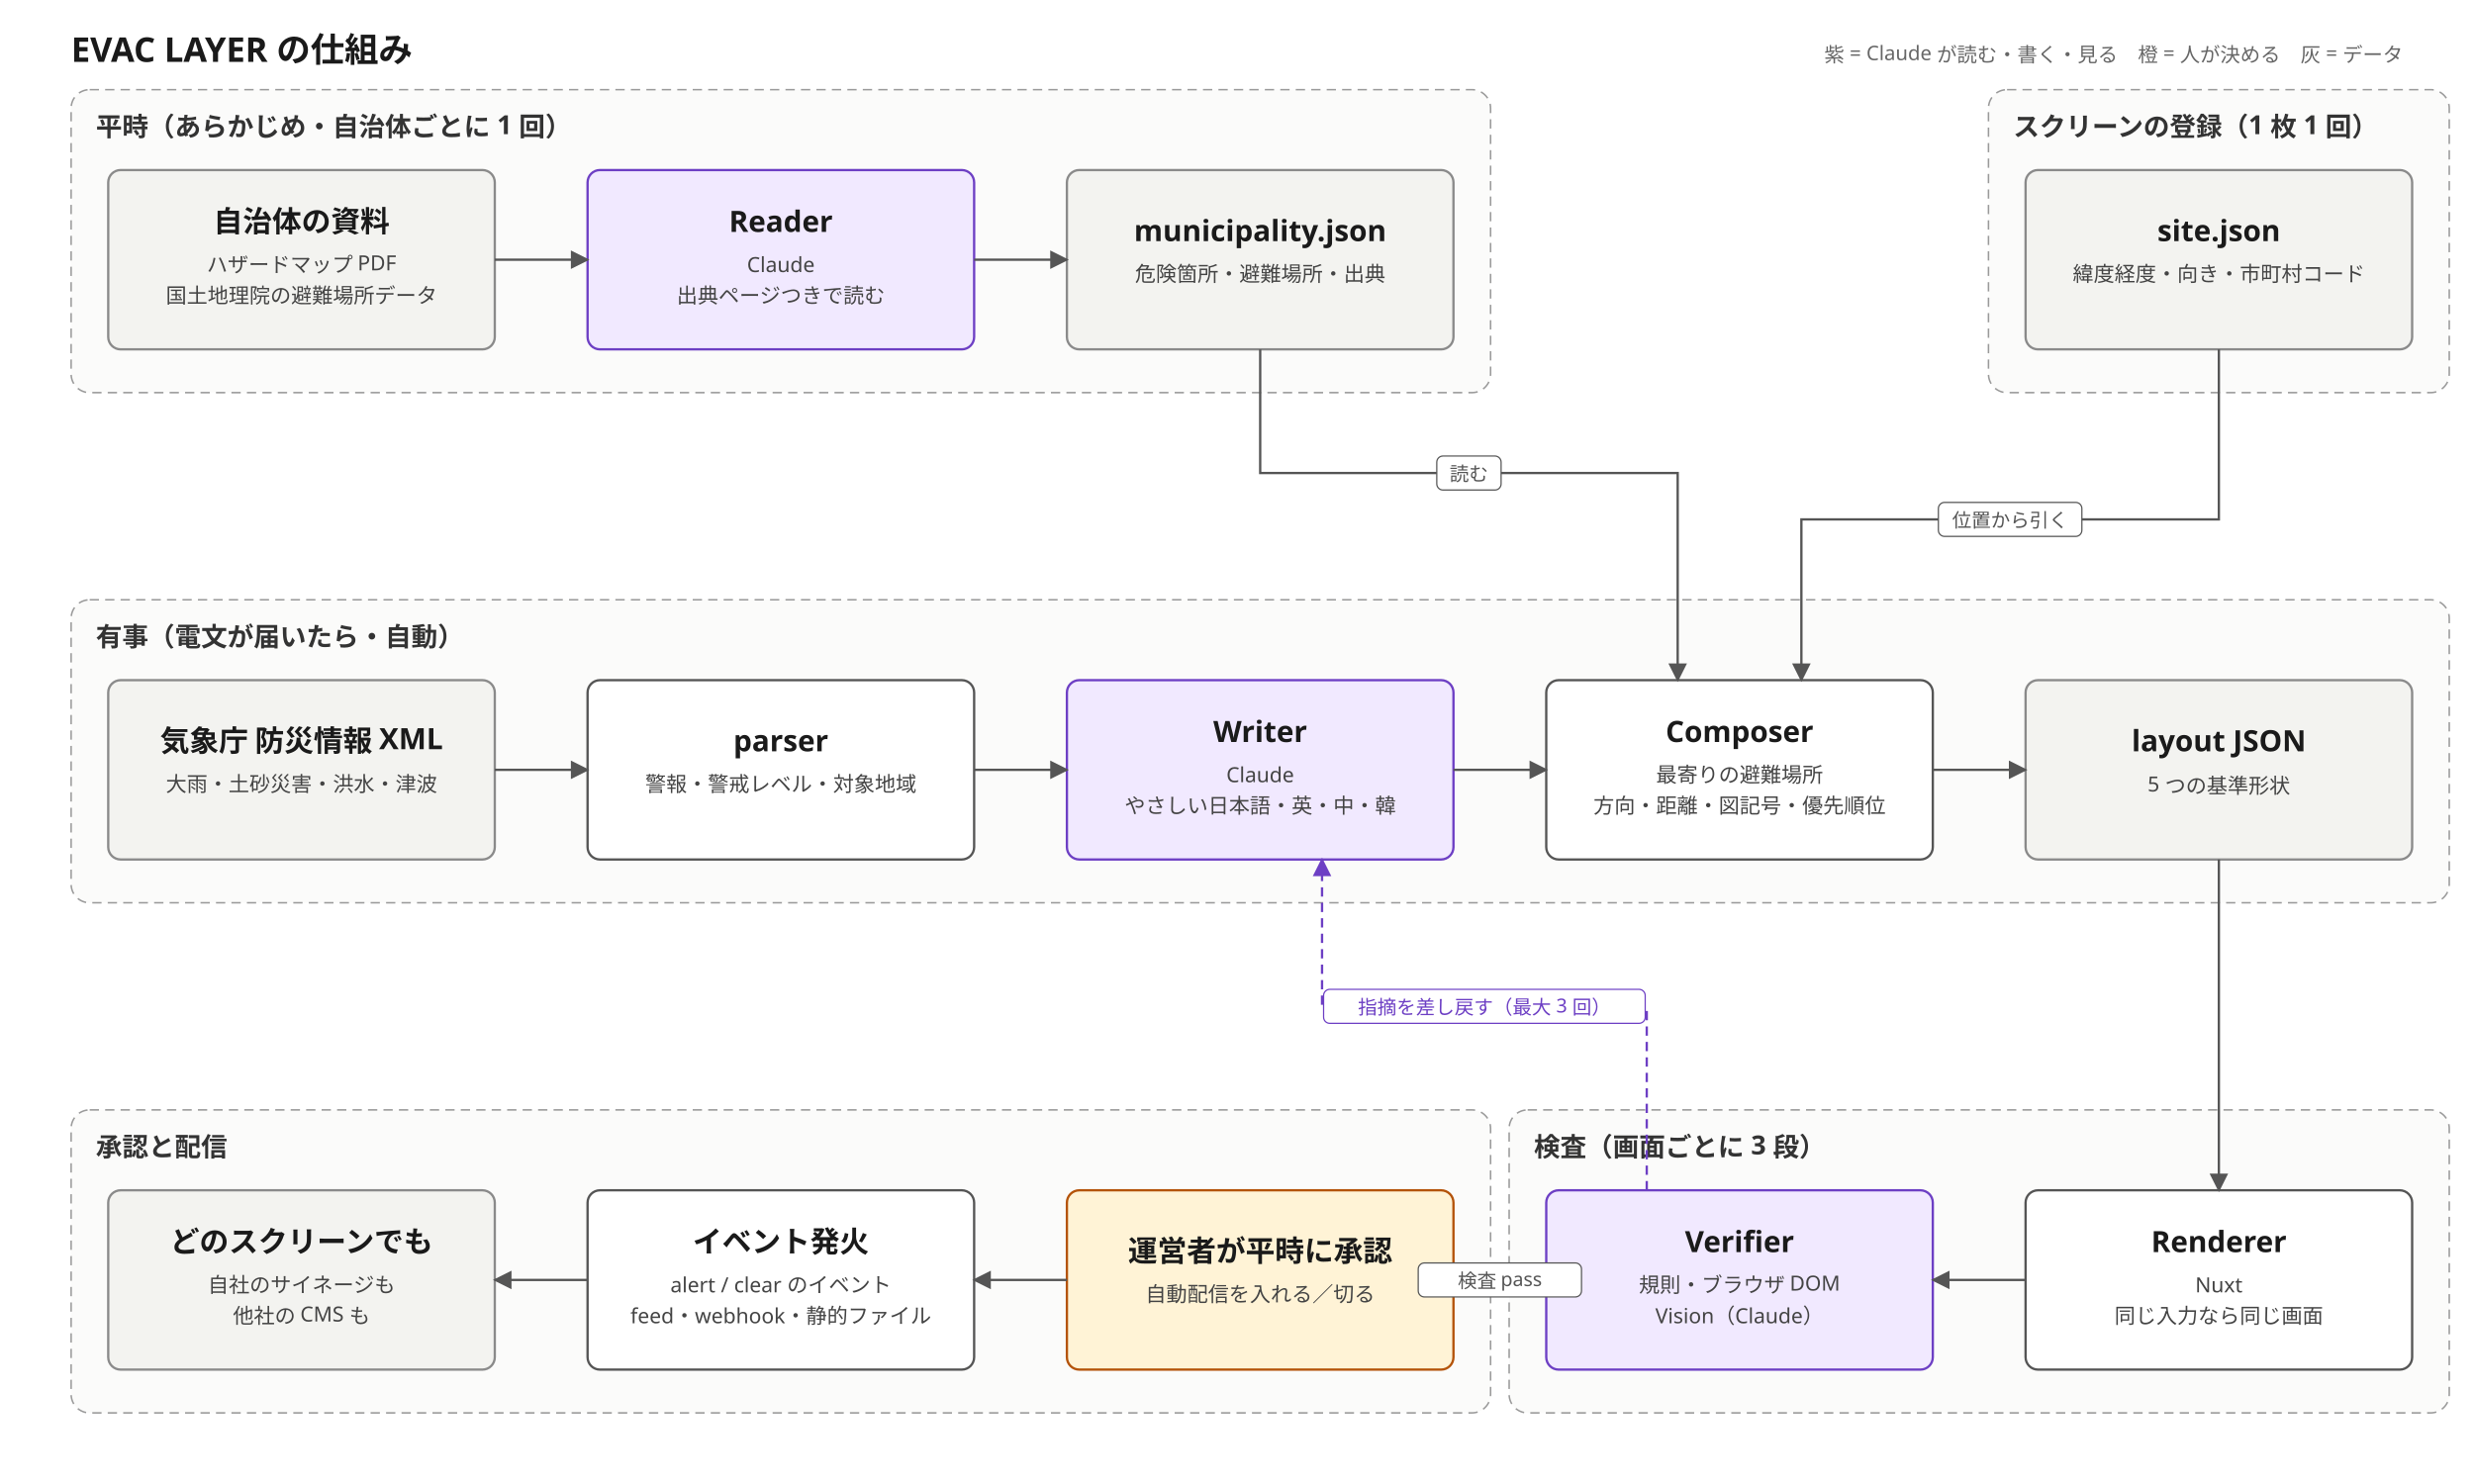
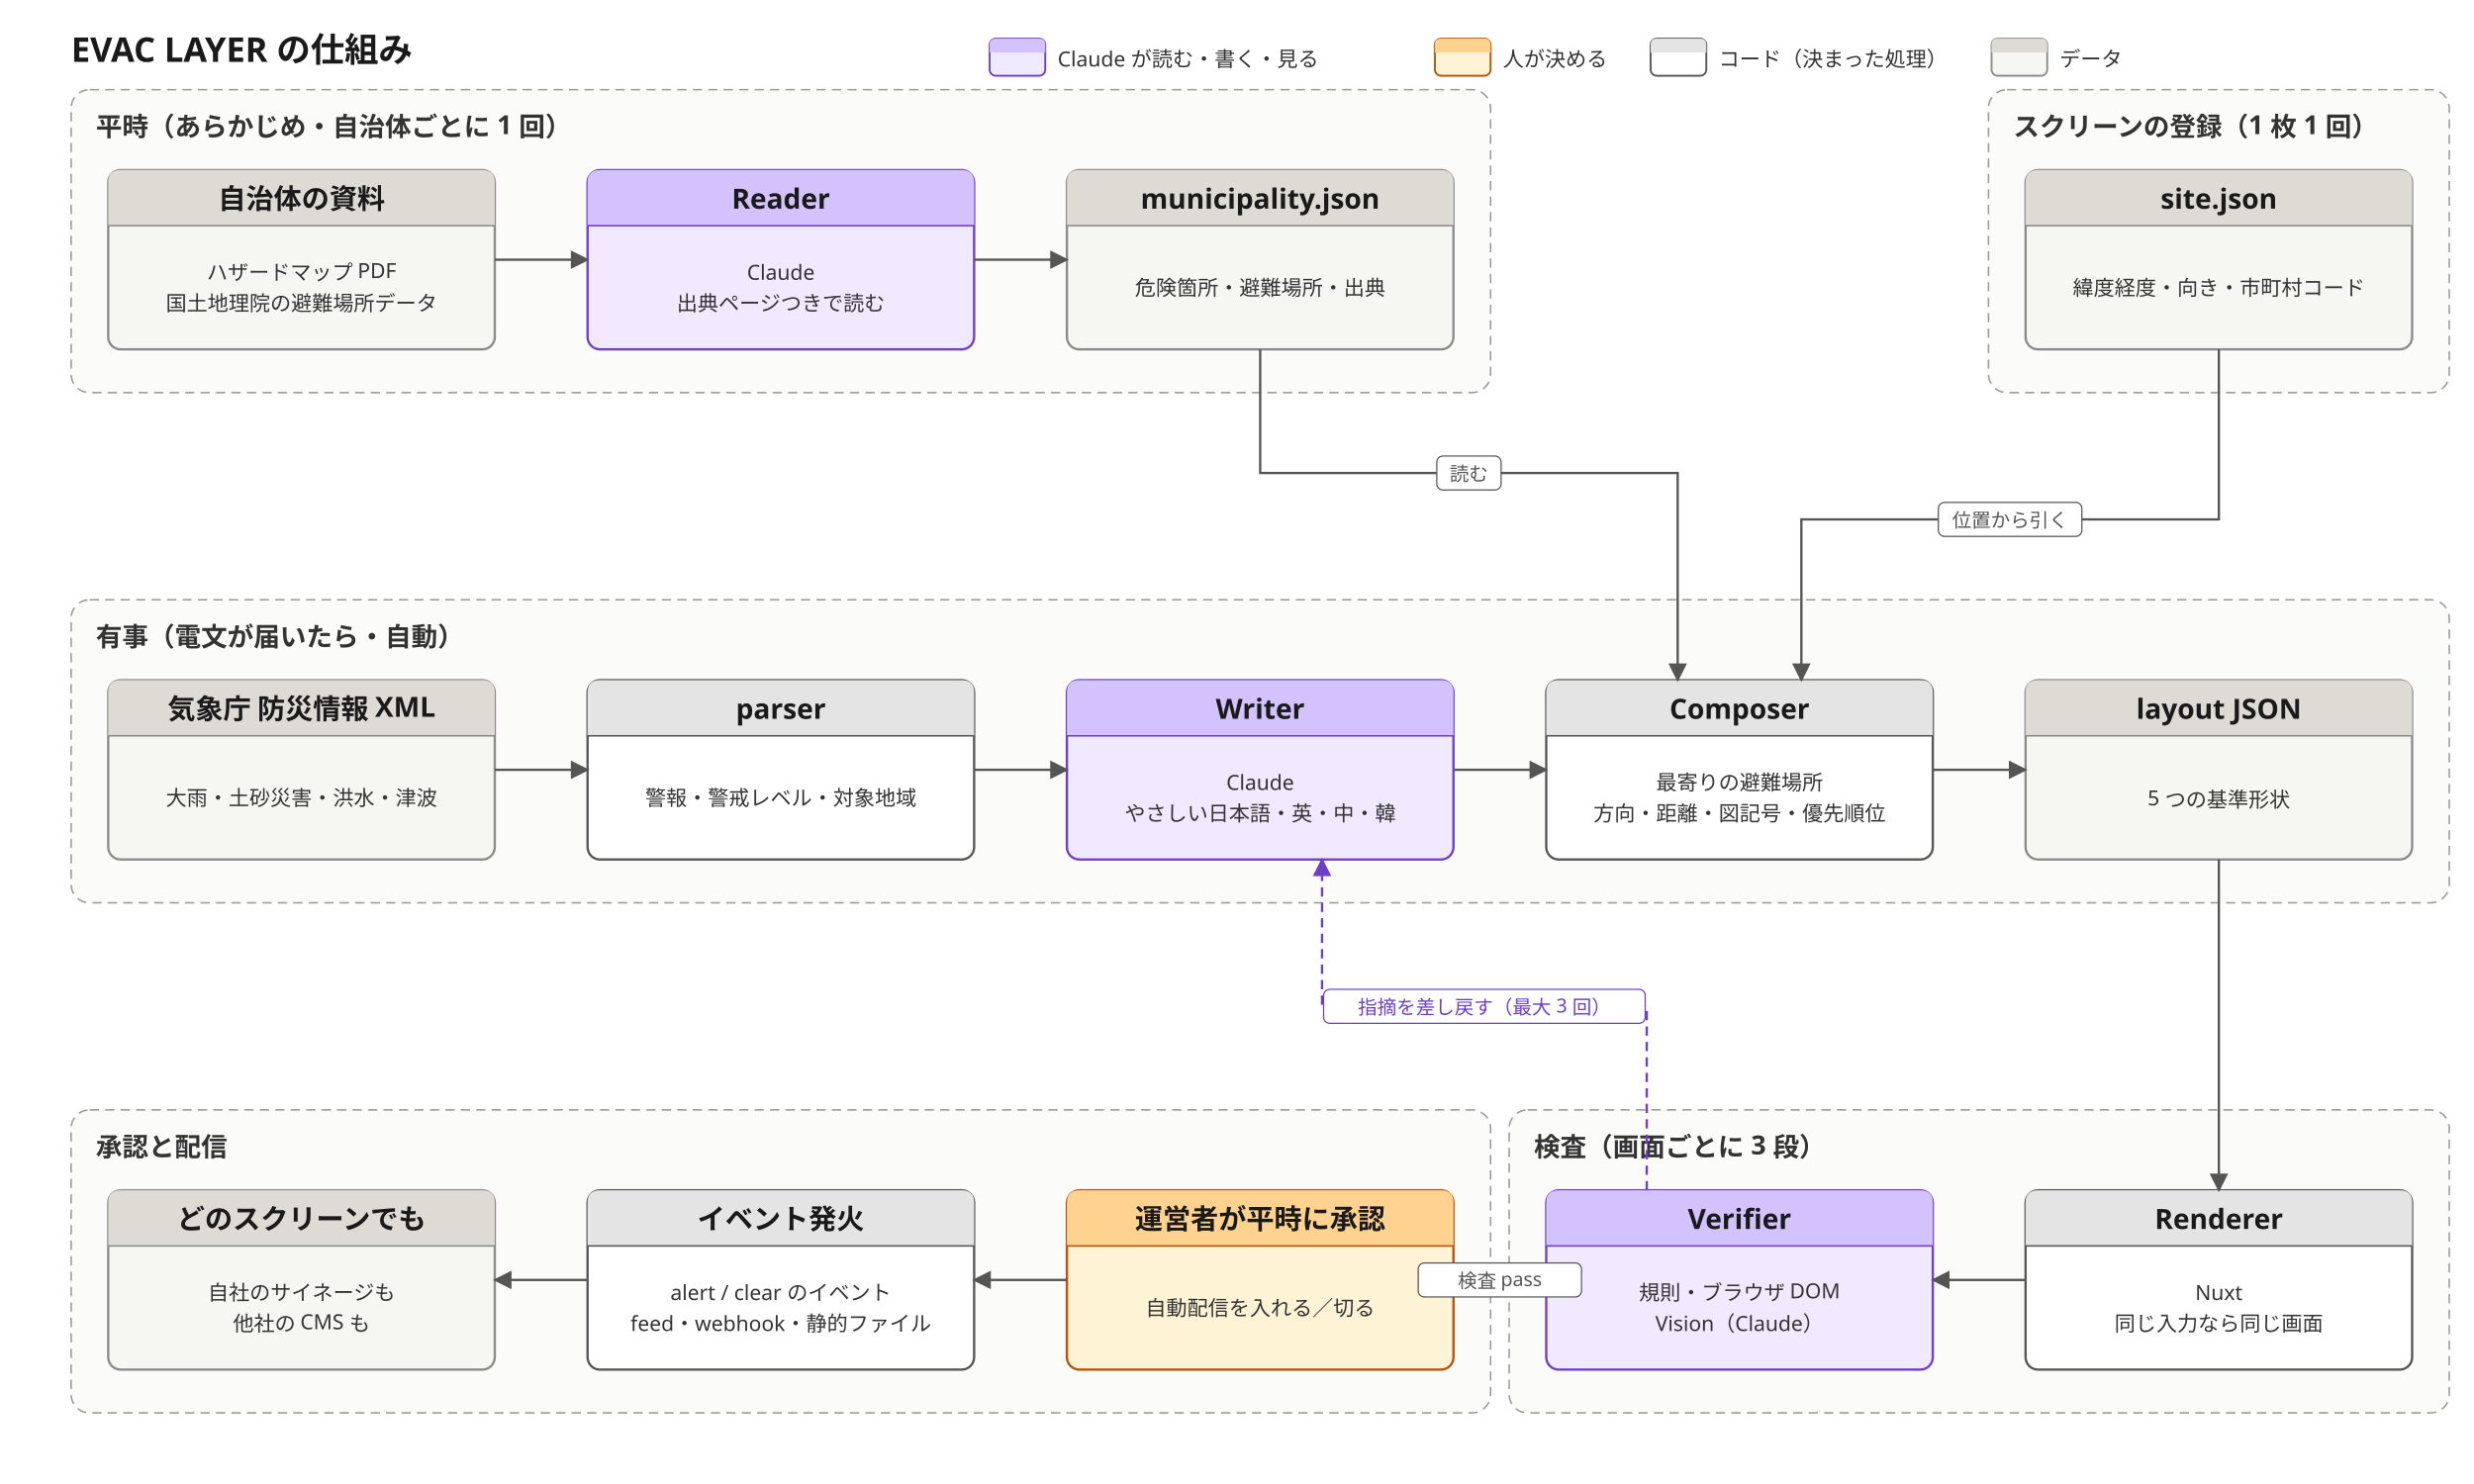
<svg xmlns="http://www.w3.org/2000/svg" width="1600" height="960" viewBox="0 0 1600 960" font-family="'Noto Sans JP','Hiragino Sans','Yu Gothic',sans-serif">
  <defs>
    <marker id="ah" viewBox="0 0 10 10" refX="9" refY="5" markerWidth="8" markerHeight="8" orient="auto-start-reverse">
      <path d="M 0 0 L 10 5 L 0 10 z" fill="#555" />
    </marker>
    <marker id="ahp" viewBox="0 0 10 10" refX="9" refY="5" markerWidth="8" markerHeight="8" orient="auto-start-reverse">
      <path d="M 0 0 L 10 5 L 0 10 z" fill="#6d3fc4" />
    </marker>
  </defs>
  <rect width="1600" height="960" fill="#ffffff" />
  <text x="46" y="40" font-size="22" font-weight="700" fill="#1a1a1a">EVAC LAYER の仕組み</text>
-   <text x="1554" y="40" text-anchor="end" font-size="13" fill="#666">紫 = Claude が読む・書く・見る　橙 = 人が決める　灰 = データ</text>
+   <rect x="640" y="25" width="36" height="24" rx="4" fill="#f1e9ff" stroke="#6d3fc4" stroke-width="1.2" />
+   <path d="M 644,25 H 672 Q 676,25 676,29 V 34 H 640 V 29 Q 640,25 644,25 Z" fill="#d4c2ff" />
+   <text x="684" y="43" font-size="13.5" fill="#333">Claude が読む・書く・見る</text>
+   <rect x="928.0" y="25" width="36" height="24" rx="4" fill="#fff3d6" stroke="#b45309" stroke-width="1.2" />
+   <path d="M 932.0,25 H 960.0 Q 964.0,25 964.0,29 V 34 H 928.0 V 29 Q 928.0,25 932.0,25 Z" fill="#ffd38f" />
+   <text x="972.0" y="43" font-size="13.5" fill="#333">人が決める</text>
+   <rect x="1067.5" y="25" width="36" height="24" rx="4" fill="#ffffff" stroke="#555555" stroke-width="1.2" />
+   <path d="M 1071.5,25 H 1099.5 Q 1103.5,25 1103.5,29 V 34 H 1067.5 V 29 Q 1067.5,25 1071.5,25 Z" fill="#e4e4e4" />
+   <text x="1111.5" y="43" font-size="13.5" fill="#333">コード（決まった処理）</text>
+   <rect x="1288.0" y="25" width="36" height="24" rx="4" fill="#f6f6f3" stroke="#8a8a8a" stroke-width="1.2" />
+   <path d="M 1292.0,25 H 1320.0 Q 1324.0,25 1324.0,29 V 34 H 1288.0 V 29 Q 1288.0,25 1292.0,25 Z" fill="#dddbd4" />
+   <text x="1332.0" y="43" font-size="13.5" fill="#333">データ</text>
  <rect x="46" y="58" width="918" height="196" rx="12" fill="#fbfbfa" stroke="#9a9a9a" stroke-width="1" stroke-dasharray="6 4" />
  <text x="62" y="88" font-size="17" font-weight="700" fill="#333">平時（あらかじめ・自治体ごとに 1 回）</text>
  <rect x="1286" y="58" width="298" height="196" rx="12" fill="#fbfbfa" stroke="#9a9a9a" stroke-width="1" stroke-dasharray="6 4" />
  <text x="1302" y="88" font-size="17" font-weight="700" fill="#333">スクリーンの登録（1 枚 1 回）</text>
  <rect x="46" y="388" width="1538" height="196" rx="12" fill="#fbfbfa" stroke="#9a9a9a" stroke-width="1" stroke-dasharray="6 4" />
  <text x="62" y="418" font-size="17" font-weight="700" fill="#333">有事（電文が届いたら・自動）</text>
  <rect x="976" y="718" width="608" height="196" rx="12" fill="#fbfbfa" stroke="#9a9a9a" stroke-width="1" stroke-dasharray="6 4" />
  <text x="992" y="748" font-size="17" font-weight="700" fill="#333">検査（画面ごとに 3 段）</text>
  <rect x="46" y="718" width="918" height="196" rx="12" fill="#fbfbfa" stroke="#9a9a9a" stroke-width="1" stroke-dasharray="6 4" />
  <text x="62" y="748" font-size="17" font-weight="700" fill="#333">承認と配信</text>
-   <rect x="70" y="110" width="250" height="116" rx="8" fill="#f3f3f0" stroke="#8a8a8a" stroke-width="1.5" />
-   <text x="195.0" y="150" text-anchor="middle" font-size="19" font-weight="700" fill="#1a1a1a">自治体の資料</text>
-   <text x="195.0" y="176" text-anchor="middle" font-size="13.5" fill="#444">ハザードマップ PDF</text>
-   <text x="195.0" y="196" text-anchor="middle" font-size="13.5" fill="#444">国土地理院の避難場所データ</text>
+   <rect x="70" y="110" width="250" height="116" rx="8" fill="#f6f6f3" stroke="#8a8a8a" stroke-width="1.5" />
+   <path d="M 78,110 H 312 Q 320,110 320,118 V 146 H 70 V 118 Q 70,110 78,110 Z" fill="#dddbd4" />
+   <line x1="70" y1="146" x2="320" y2="146" stroke="#8a8a8a" stroke-width="1" />
+   <text x="195.0" y="135" text-anchor="middle" font-size="18" font-weight="700" fill="#1a1a1a">自治体の資料</text>
+   <text x="195.0" y="181.0" text-anchor="middle" font-size="13.5" fill="#333">ハザードマップ PDF</text>
+   <text x="195.0" y="201.0" text-anchor="middle" font-size="13.5" fill="#333">国土地理院の避難場所データ</text>
  <rect x="380" y="110" width="250" height="116" rx="8" fill="#f1e9ff" stroke="#6d3fc4" stroke-width="1.5" />
-   <text x="505.0" y="150" text-anchor="middle" font-size="19" font-weight="700" fill="#1a1a1a">Reader</text>
-   <text x="505.0" y="176" text-anchor="middle" font-size="13.5" fill="#444">Claude</text>
-   <text x="505.0" y="196" text-anchor="middle" font-size="13.5" fill="#444">出典ページつきで読む</text>
-   <rect x="690" y="110" width="250" height="116" rx="8" fill="#f3f3f0" stroke="#8a8a8a" stroke-width="1.5" />
-   <text x="815.0" y="156" text-anchor="middle" font-size="19" font-weight="700" fill="#1a1a1a">municipality.json</text>
-   <text x="815.0" y="182" text-anchor="middle" font-size="13.5" fill="#444">危険箇所・避難場所・出典</text>
-   <rect x="1310" y="110" width="250" height="116" rx="8" fill="#f3f3f0" stroke="#8a8a8a" stroke-width="1.5" />
-   <text x="1435.0" y="156" text-anchor="middle" font-size="19" font-weight="700" fill="#1a1a1a">site.json</text>
-   <text x="1435.0" y="182" text-anchor="middle" font-size="13.5" fill="#444">緯度経度・向き・市町村コード</text>
+   <path d="M 388,110 H 622 Q 630,110 630,118 V 146 H 380 V 118 Q 380,110 388,110 Z" fill="#d4c2ff" />
+   <line x1="380" y1="146" x2="630" y2="146" stroke="#6d3fc4" stroke-width="1" />
+   <text x="505.0" y="135" text-anchor="middle" font-size="18" font-weight="700" fill="#1a1a1a">Reader</text>
+   <text x="505.0" y="181.0" text-anchor="middle" font-size="13.5" fill="#333">Claude</text>
+   <text x="505.0" y="201.0" text-anchor="middle" font-size="13.5" fill="#333">出典ページつきで読む</text>
+   <rect x="690" y="110" width="250" height="116" rx="8" fill="#f6f6f3" stroke="#8a8a8a" stroke-width="1.5" />
+   <path d="M 698,110 H 932 Q 940,110 940,118 V 146 H 690 V 118 Q 690,110 698,110 Z" fill="#dddbd4" />
+   <line x1="690" y1="146" x2="940" y2="146" stroke="#8a8a8a" stroke-width="1" />
+   <text x="815.0" y="135" text-anchor="middle" font-size="18" font-weight="700" fill="#1a1a1a">municipality.json</text>
+   <text x="815.0" y="191.0" text-anchor="middle" font-size="13.5" fill="#333">危険箇所・避難場所・出典</text>
+   <rect x="1310" y="110" width="250" height="116" rx="8" fill="#f6f6f3" stroke="#8a8a8a" stroke-width="1.5" />
+   <path d="M 1318,110 H 1552 Q 1560,110 1560,118 V 146 H 1310 V 118 Q 1310,110 1318,110 Z" fill="#dddbd4" />
+   <line x1="1310" y1="146" x2="1560" y2="146" stroke="#8a8a8a" stroke-width="1" />
+   <text x="1435.0" y="135" text-anchor="middle" font-size="18" font-weight="700" fill="#1a1a1a">site.json</text>
+   <text x="1435.0" y="191.0" text-anchor="middle" font-size="13.5" fill="#333">緯度経度・向き・市町村コード</text>
  <path d="M 320,168.0 L 380,168.0" fill="none" stroke="#555" stroke-width="1.5" marker-end="url(#ah)" />
  <path d="M 630,168.0 L 690,168.0" fill="none" stroke="#555" stroke-width="1.5" marker-end="url(#ah)" />
-   <rect x="70" y="440" width="250" height="116" rx="8" fill="#f3f3f0" stroke="#8a8a8a" stroke-width="1.5" />
-   <text x="195.0" y="486" text-anchor="middle" font-size="19" font-weight="700" fill="#1a1a1a">気象庁 防災情報 XML</text>
-   <text x="195.0" y="512" text-anchor="middle" font-size="13.5" fill="#444">大雨・土砂災害・洪水・津波</text>
+   <rect x="70" y="440" width="250" height="116" rx="8" fill="#f6f6f3" stroke="#8a8a8a" stroke-width="1.5" />
+   <path d="M 78,440 H 312 Q 320,440 320,448 V 476 H 70 V 448 Q 70,440 78,440 Z" fill="#dddbd4" />
+   <line x1="70" y1="476" x2="320" y2="476" stroke="#8a8a8a" stroke-width="1" />
+   <text x="195.0" y="465" text-anchor="middle" font-size="18" font-weight="700" fill="#1a1a1a">気象庁 防災情報 XML</text>
+   <text x="195.0" y="521.0" text-anchor="middle" font-size="13.5" fill="#333">大雨・土砂災害・洪水・津波</text>
  <rect x="380" y="440" width="250" height="116" rx="8" fill="#ffffff" stroke="#555555" stroke-width="1.5" />
-   <text x="505.0" y="486" text-anchor="middle" font-size="19" font-weight="700" fill="#1a1a1a">parser</text>
-   <text x="505.0" y="512" text-anchor="middle" font-size="13.5" fill="#444">警報・警戒レベル・対象地域</text>
+   <path d="M 388,440 H 622 Q 630,440 630,448 V 476 H 380 V 448 Q 380,440 388,440 Z" fill="#e4e4e4" />
+   <line x1="380" y1="476" x2="630" y2="476" stroke="#555555" stroke-width="1" />
+   <text x="505.0" y="465" text-anchor="middle" font-size="18" font-weight="700" fill="#1a1a1a">parser</text>
+   <text x="505.0" y="521.0" text-anchor="middle" font-size="13.5" fill="#333">警報・警戒レベル・対象地域</text>
  <rect x="690" y="440" width="250" height="116" rx="8" fill="#f1e9ff" stroke="#6d3fc4" stroke-width="1.5" />
-   <text x="815.0" y="480" text-anchor="middle" font-size="19" font-weight="700" fill="#1a1a1a">Writer</text>
-   <text x="815.0" y="506" text-anchor="middle" font-size="13.5" fill="#444">Claude</text>
-   <text x="815.0" y="526" text-anchor="middle" font-size="13.5" fill="#444">やさしい日本語・英・中・韓</text>
+   <path d="M 698,440 H 932 Q 940,440 940,448 V 476 H 690 V 448 Q 690,440 698,440 Z" fill="#d4c2ff" />
+   <line x1="690" y1="476" x2="940" y2="476" stroke="#6d3fc4" stroke-width="1" />
+   <text x="815.0" y="465" text-anchor="middle" font-size="18" font-weight="700" fill="#1a1a1a">Writer</text>
+   <text x="815.0" y="511.0" text-anchor="middle" font-size="13.5" fill="#333">Claude</text>
+   <text x="815.0" y="531.0" text-anchor="middle" font-size="13.5" fill="#333">やさしい日本語・英・中・韓</text>
  <rect x="1000" y="440" width="250" height="116" rx="8" fill="#ffffff" stroke="#555555" stroke-width="1.5" />
-   <text x="1125.0" y="480" text-anchor="middle" font-size="19" font-weight="700" fill="#1a1a1a">Composer</text>
-   <text x="1125.0" y="506" text-anchor="middle" font-size="13.5" fill="#444">最寄りの避難場所</text>
-   <text x="1125.0" y="526" text-anchor="middle" font-size="13.5" fill="#444">方向・距離・図記号・優先順位</text>
-   <rect x="1310" y="440" width="250" height="116" rx="8" fill="#f3f3f0" stroke="#8a8a8a" stroke-width="1.5" />
-   <text x="1435.0" y="486" text-anchor="middle" font-size="19" font-weight="700" fill="#1a1a1a">layout JSON</text>
-   <text x="1435.0" y="512" text-anchor="middle" font-size="13.5" fill="#444">5 つの基準形状</text>
+   <path d="M 1008,440 H 1242 Q 1250,440 1250,448 V 476 H 1000 V 448 Q 1000,440 1008,440 Z" fill="#e4e4e4" />
+   <line x1="1000" y1="476" x2="1250" y2="476" stroke="#555555" stroke-width="1" />
+   <text x="1125.0" y="465" text-anchor="middle" font-size="18" font-weight="700" fill="#1a1a1a">Composer</text>
+   <text x="1125.0" y="511.0" text-anchor="middle" font-size="13.5" fill="#333">最寄りの避難場所</text>
+   <text x="1125.0" y="531.0" text-anchor="middle" font-size="13.5" fill="#333">方向・距離・図記号・優先順位</text>
+   <rect x="1310" y="440" width="250" height="116" rx="8" fill="#f6f6f3" stroke="#8a8a8a" stroke-width="1.5" />
+   <path d="M 1318,440 H 1552 Q 1560,440 1560,448 V 476 H 1310 V 448 Q 1310,440 1318,440 Z" fill="#dddbd4" />
+   <line x1="1310" y1="476" x2="1560" y2="476" stroke="#8a8a8a" stroke-width="1" />
+   <text x="1435.0" y="465" text-anchor="middle" font-size="18" font-weight="700" fill="#1a1a1a">layout JSON</text>
+   <text x="1435.0" y="521.0" text-anchor="middle" font-size="13.5" fill="#333">5 つの基準形状</text>
  <path d="M 320,498.0 L 380,498.0" fill="none" stroke="#555" stroke-width="1.5" marker-end="url(#ah)" />
  <path d="M 630,498.0 L 690,498.0" fill="none" stroke="#555" stroke-width="1.5" marker-end="url(#ah)" />
  <path d="M 940,498.0 L 1000,498.0" fill="none" stroke="#555" stroke-width="1.5" marker-end="url(#ah)" />
  <path d="M 1250,498.0 L 1310,498.0" fill="none" stroke="#555" stroke-width="1.5" marker-end="url(#ah)" />
  <rect x="1310" y="770" width="250" height="116" rx="8" fill="#ffffff" stroke="#555555" stroke-width="1.5" />
-   <text x="1435.0" y="810" text-anchor="middle" font-size="19" font-weight="700" fill="#1a1a1a">Renderer</text>
-   <text x="1435.0" y="836" text-anchor="middle" font-size="13.5" fill="#444">Nuxt</text>
-   <text x="1435.0" y="856" text-anchor="middle" font-size="13.5" fill="#444">同じ入力なら同じ画面</text>
+   <path d="M 1318,770 H 1552 Q 1560,770 1560,778 V 806 H 1310 V 778 Q 1310,770 1318,770 Z" fill="#e4e4e4" />
+   <line x1="1310" y1="806" x2="1560" y2="806" stroke="#555555" stroke-width="1" />
+   <text x="1435.0" y="795" text-anchor="middle" font-size="18" font-weight="700" fill="#1a1a1a">Renderer</text>
+   <text x="1435.0" y="841.0" text-anchor="middle" font-size="13.5" fill="#333">Nuxt</text>
+   <text x="1435.0" y="861.0" text-anchor="middle" font-size="13.5" fill="#333">同じ入力なら同じ画面</text>
  <rect x="1000" y="770" width="250" height="116" rx="8" fill="#f1e9ff" stroke="#6d3fc4" stroke-width="1.5" />
-   <text x="1125.0" y="810" text-anchor="middle" font-size="19" font-weight="700" fill="#1a1a1a">Verifier</text>
-   <text x="1125.0" y="836" text-anchor="middle" font-size="13.5" fill="#444">規則・ブラウザ DOM</text>
-   <text x="1125.0" y="856" text-anchor="middle" font-size="13.5" fill="#444">Vision（Claude）</text>
+   <path d="M 1008,770 H 1242 Q 1250,770 1250,778 V 806 H 1000 V 778 Q 1000,770 1008,770 Z" fill="#d4c2ff" />
+   <line x1="1000" y1="806" x2="1250" y2="806" stroke="#6d3fc4" stroke-width="1" />
+   <text x="1125.0" y="795" text-anchor="middle" font-size="18" font-weight="700" fill="#1a1a1a">Verifier</text>
+   <text x="1125.0" y="841.0" text-anchor="middle" font-size="13.5" fill="#333">規則・ブラウザ DOM</text>
+   <text x="1125.0" y="861.0" text-anchor="middle" font-size="13.5" fill="#333">Vision（Claude）</text>
  <rect x="690" y="770" width="250" height="116" rx="8" fill="#fff3d6" stroke="#b45309" stroke-width="1.5" />
-   <text x="815.0" y="816" text-anchor="middle" font-size="19" font-weight="700" fill="#1a1a1a">運営者が平時に承認</text>
-   <text x="815.0" y="842" text-anchor="middle" font-size="13.5" fill="#444">自動配信を入れる／切る</text>
+   <path d="M 698,770 H 932 Q 940,770 940,778 V 806 H 690 V 778 Q 690,770 698,770 Z" fill="#ffd38f" />
+   <line x1="690" y1="806" x2="940" y2="806" stroke="#b45309" stroke-width="1" />
+   <text x="815.0" y="795" text-anchor="middle" font-size="18" font-weight="700" fill="#1a1a1a">運営者が平時に承認</text>
+   <text x="815.0" y="851.0" text-anchor="middle" font-size="13.5" fill="#333">自動配信を入れる／切る</text>
  <rect x="380" y="770" width="250" height="116" rx="8" fill="#ffffff" stroke="#555555" stroke-width="1.5" />
-   <text x="505.0" y="810" text-anchor="middle" font-size="19" font-weight="700" fill="#1a1a1a">イベント発火</text>
-   <text x="505.0" y="836" text-anchor="middle" font-size="13.5" fill="#444">alert / clear のイベント</text>
-   <text x="505.0" y="856" text-anchor="middle" font-size="13.5" fill="#444">feed・webhook・静的ファイル</text>
-   <rect x="70" y="770" width="250" height="116" rx="8" fill="#f3f3f0" stroke="#8a8a8a" stroke-width="1.5" />
-   <text x="195.0" y="810" text-anchor="middle" font-size="19" font-weight="700" fill="#1a1a1a">どのスクリーンでも</text>
-   <text x="195.0" y="836" text-anchor="middle" font-size="13.5" fill="#444">自社のサイネージも</text>
-   <text x="195.0" y="856" text-anchor="middle" font-size="13.5" fill="#444">他社の CMS も</text>
+   <path d="M 388,770 H 622 Q 630,770 630,778 V 806 H 380 V 778 Q 380,770 388,770 Z" fill="#e4e4e4" />
+   <line x1="380" y1="806" x2="630" y2="806" stroke="#555555" stroke-width="1" />
+   <text x="505.0" y="795" text-anchor="middle" font-size="18" font-weight="700" fill="#1a1a1a">イベント発火</text>
+   <text x="505.0" y="841.0" text-anchor="middle" font-size="13.5" fill="#333">alert / clear のイベント</text>
+   <text x="505.0" y="861.0" text-anchor="middle" font-size="13.5" fill="#333">feed・webhook・静的ファイル</text>
+   <rect x="70" y="770" width="250" height="116" rx="8" fill="#f6f6f3" stroke="#8a8a8a" stroke-width="1.5" />
+   <path d="M 78,770 H 312 Q 320,770 320,778 V 806 H 70 V 778 Q 70,770 78,770 Z" fill="#dddbd4" />
+   <line x1="70" y1="806" x2="320" y2="806" stroke="#8a8a8a" stroke-width="1" />
+   <text x="195.0" y="795" text-anchor="middle" font-size="18" font-weight="700" fill="#1a1a1a">どのスクリーンでも</text>
+   <text x="195.0" y="841.0" text-anchor="middle" font-size="13.5" fill="#333">自社のサイネージも</text>
+   <text x="195.0" y="861.0" text-anchor="middle" font-size="13.5" fill="#333">他社の CMS も</text>
  <path d="M 1310,828.0 L 1250,828.0" fill="none" stroke="#555" stroke-width="1.5" marker-end="url(#ah)" />
  <path d="M 1000,828.0 L 940,828.0" fill="none" stroke="#555" stroke-width="1.5" marker-end="url(#ah)" />
  <rect x="917.2" y="817.0" width="105.6" height="22" rx="4" fill="#ffffff" stroke="#555" stroke-width="0.8" />
  <text x="970.0" y="833.0" text-anchor="middle" font-size="12.5" fill="#555">検査 pass</text>
  <path d="M 690,828.0 L 630,828.0" fill="none" stroke="#555" stroke-width="1.5" marker-end="url(#ah)" />
  <path d="M 380,828.0 L 320,828.0" fill="none" stroke="#555" stroke-width="1.5" marker-end="url(#ah)" />
  <path d="M 815.0,226 L 815.0,306 L 1085.0,306 L 1085.0,440" fill="none" stroke="#555" stroke-width="1.5" marker-end="url(#ah)" />
  <rect x="929.2" y="295" width="41.6" height="22" rx="4" fill="#ffffff" stroke="#555" stroke-width="0.8" />
  <text x="950.0" y="311" text-anchor="middle" font-size="12.5" fill="#555">読む</text>
  <path d="M 1435.0,226 L 1435.0,336 L 1165.0,336 L 1165.0,440" fill="none" stroke="#555" stroke-width="1.5" marker-end="url(#ah)" />
  <rect x="1253.6" y="325" width="92.8" height="22" rx="4" fill="#ffffff" stroke="#555" stroke-width="0.8" />
  <text x="1300.0" y="341" text-anchor="middle" font-size="12.5" fill="#555">位置から引く</text>
  <path d="M 1435.0,556 L 1435.0,770" fill="none" stroke="#555" stroke-width="1.5" marker-end="url(#ah)" />
  <path d="M 1065.0,770 L 1065.0,651 L 855.0,651 L 855.0,556" fill="none" stroke="#6d3fc4" stroke-width="1.5" stroke-dasharray="6 4" marker-end="url(#ahp)" />
  <rect x="856.0" y="640" width="208.0" height="22" rx="4" fill="#ffffff" stroke="#6d3fc4" stroke-width="0.8" />
  <text x="960.0" y="656" text-anchor="middle" font-size="12.5" fill="#6d3fc4">指摘を差し戻す（最大 3 回）</text>
</svg>
